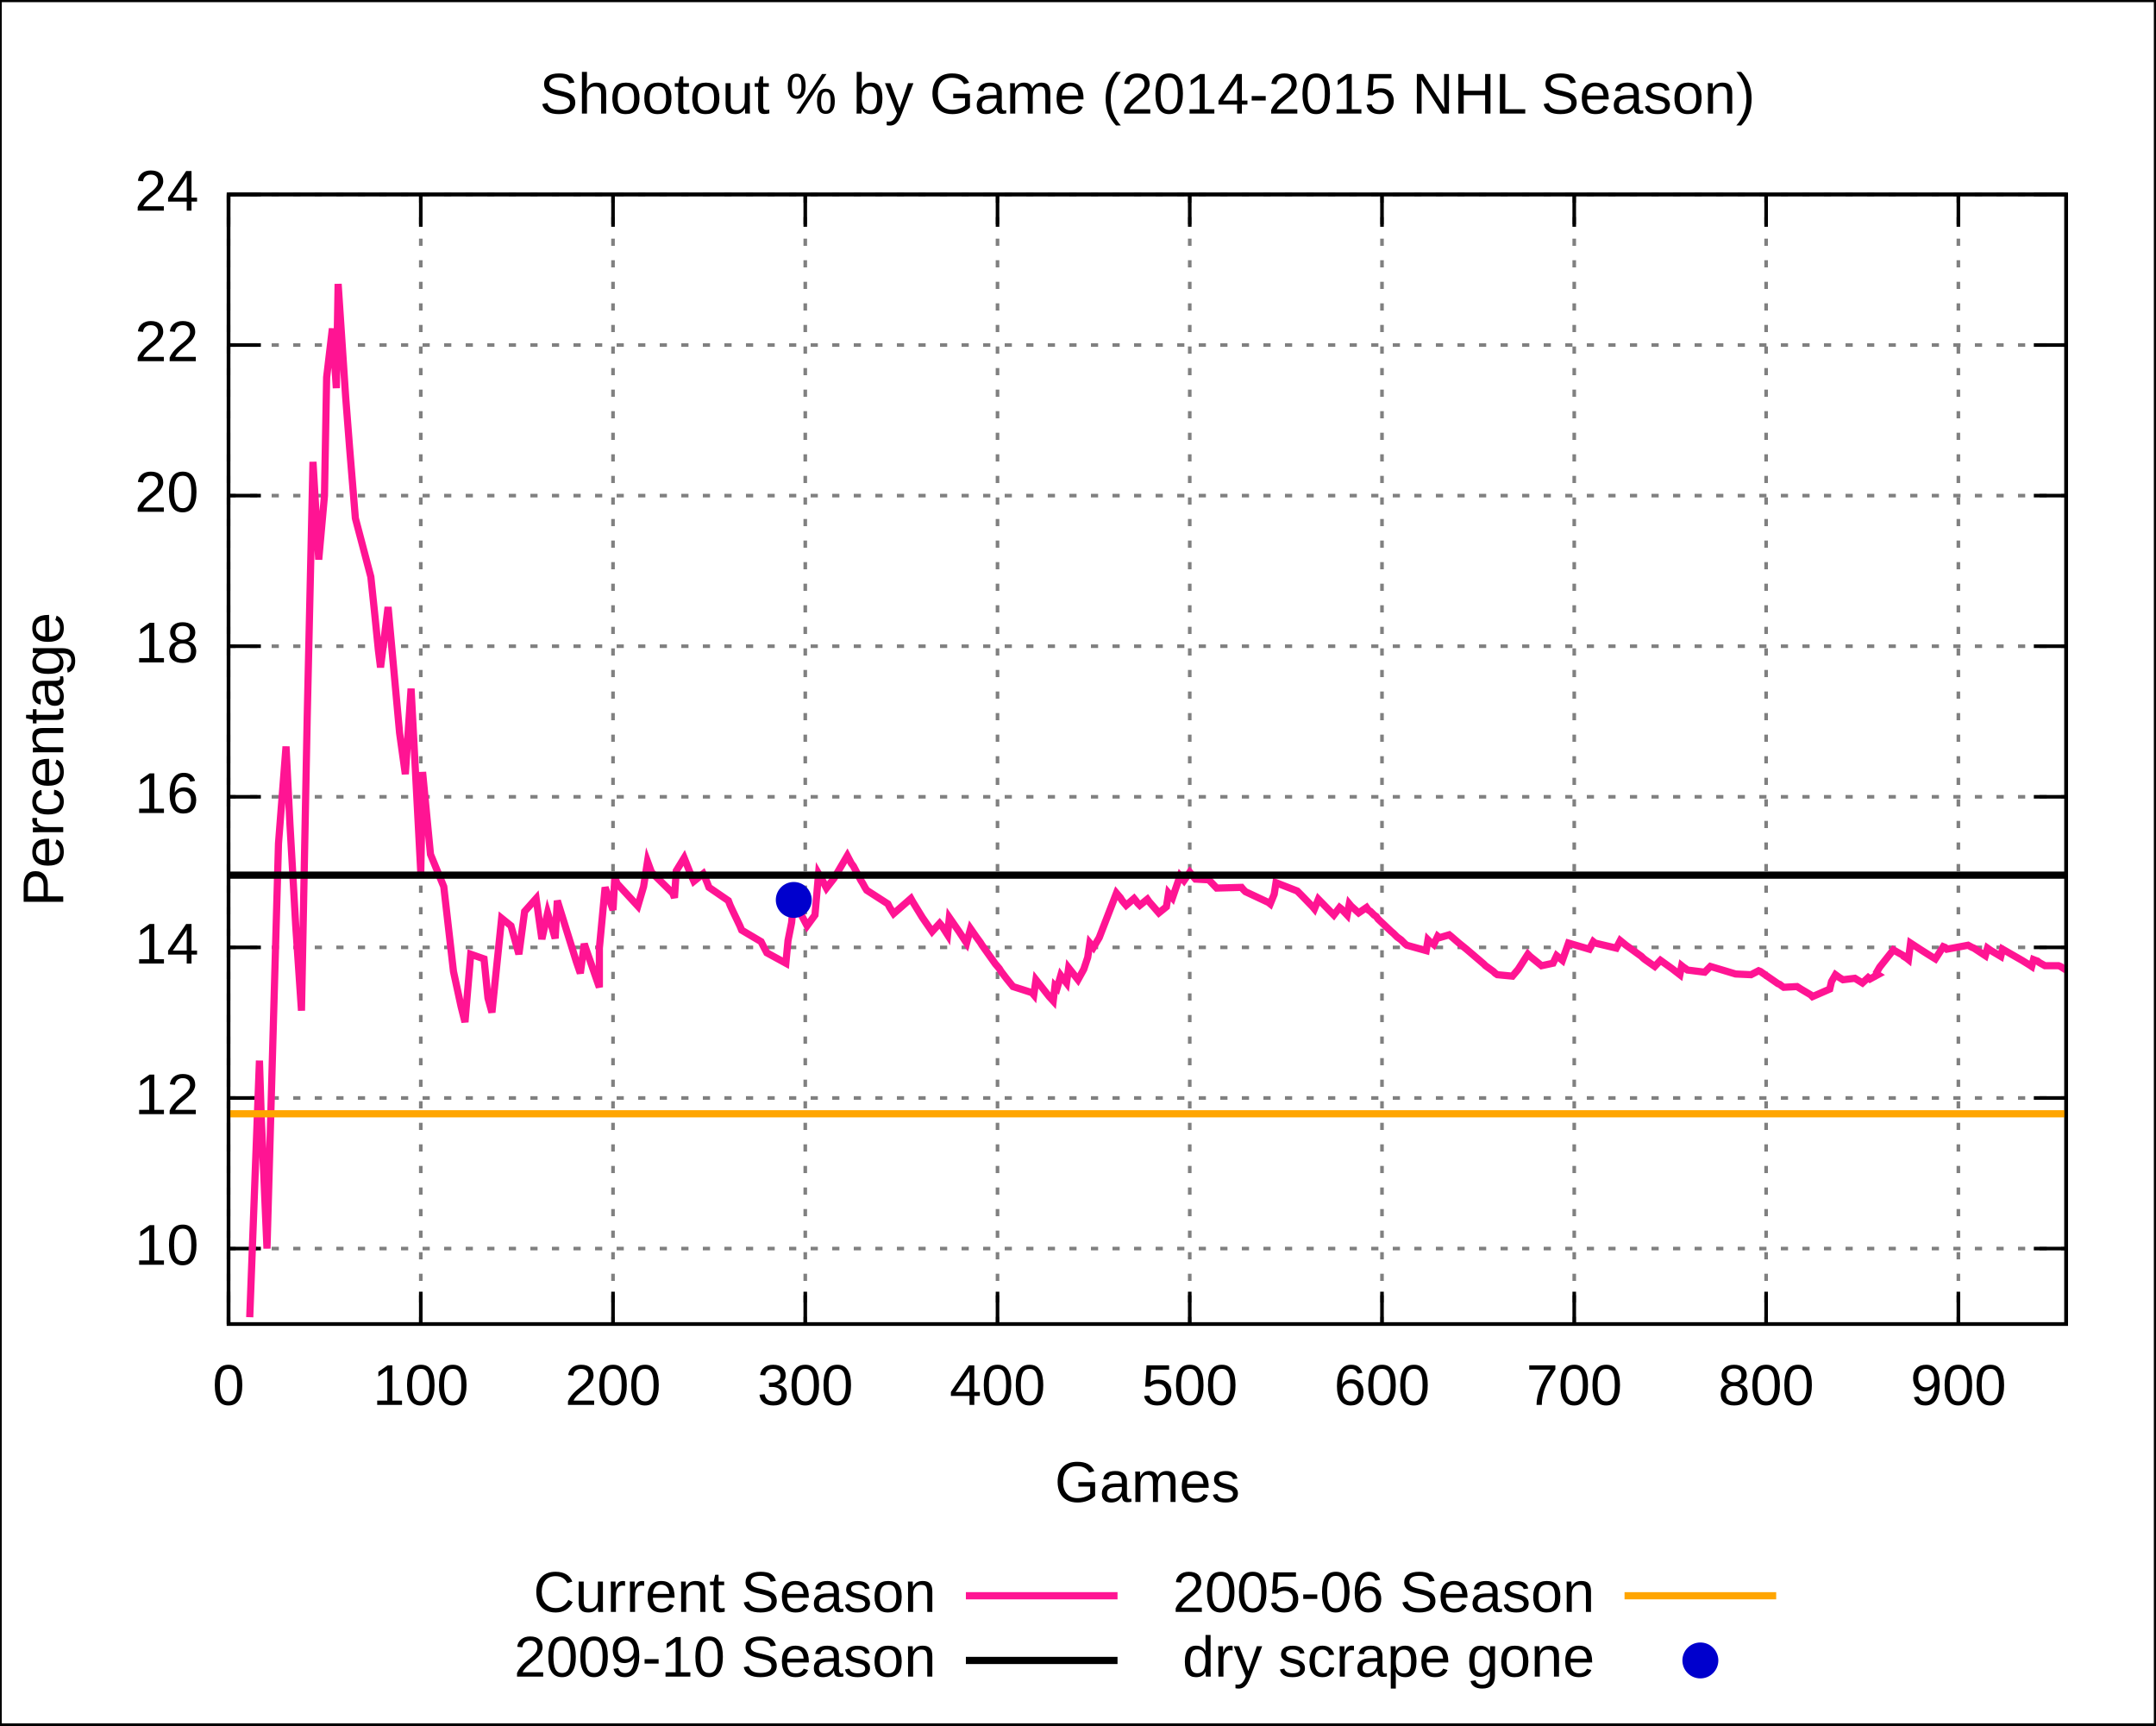
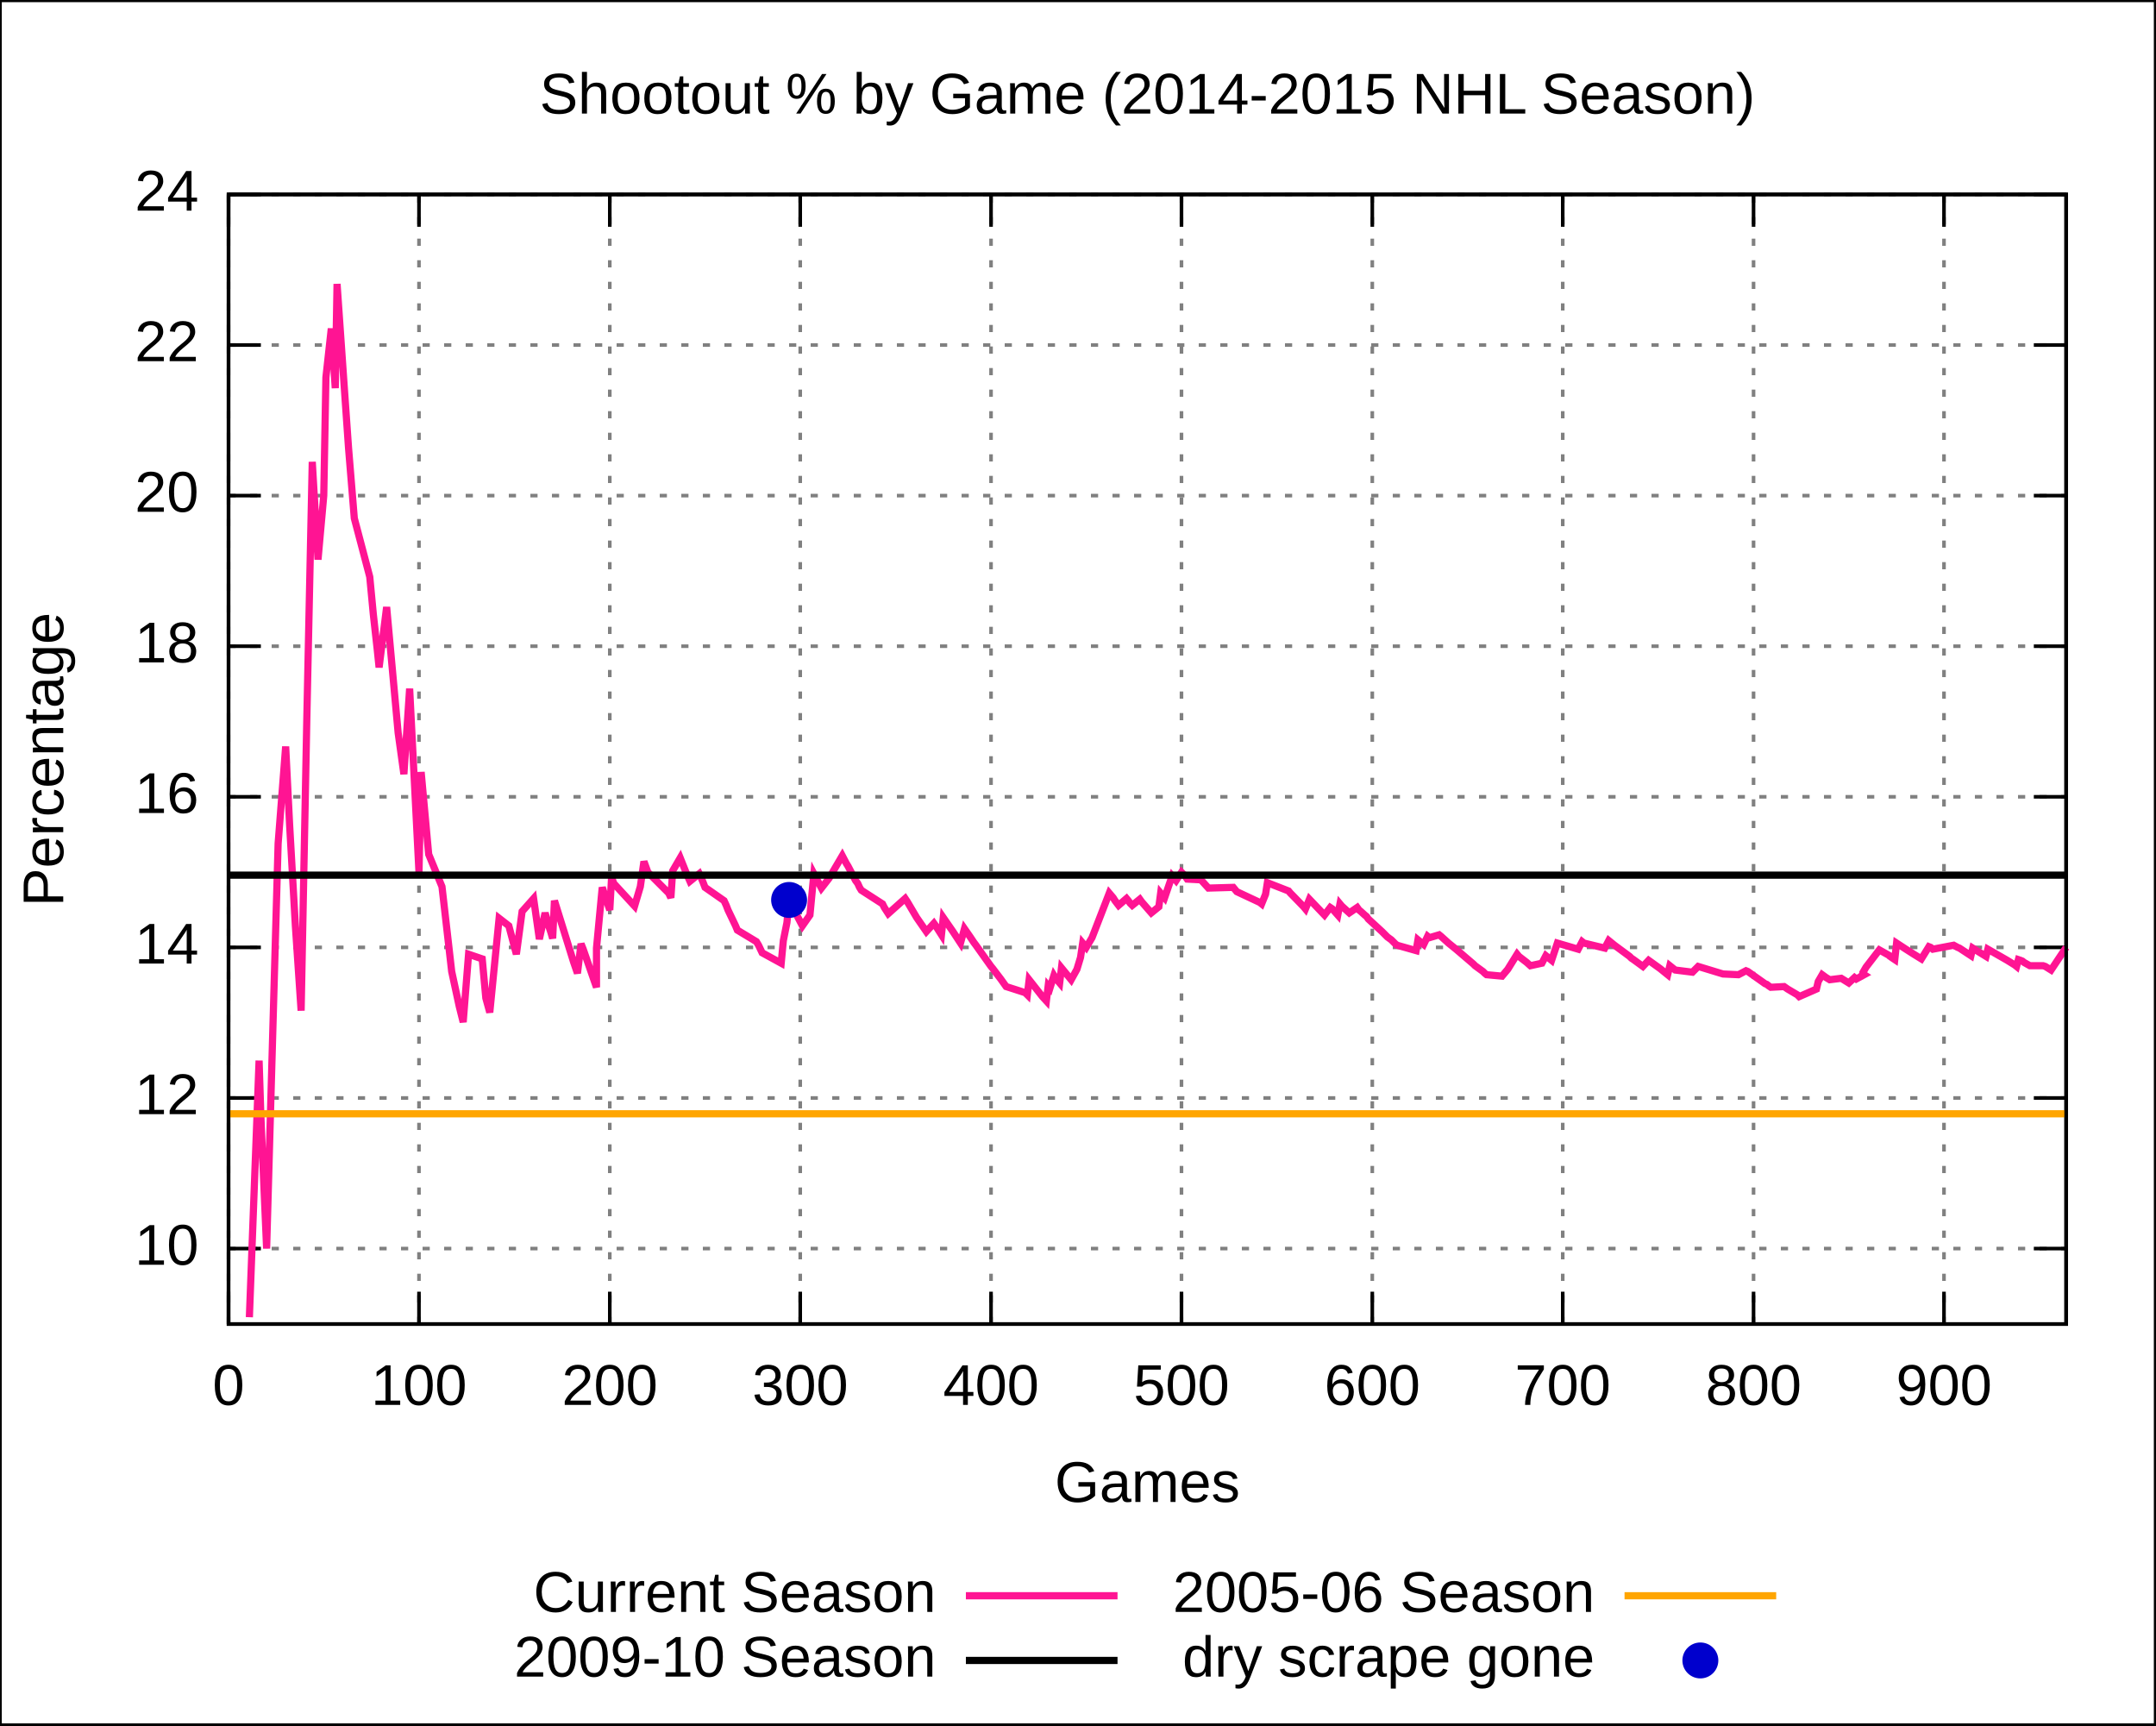
<svg xmlns="http://www.w3.org/2000/svg" xmlns:xlink="http://www.w3.org/1999/xlink" width="600" height="480" viewBox="0 0 600 480">
  <g id="gnuplot_canvas">
    <rect x="0" y="0" width="600" height="480" fill="none" />
    <defs>
      <circle id="gpDot" r="0.5" stroke-width="0.5" />
      <path id="gpPt0" stroke-width="0.222" stroke="currentColor" d="M-1,0 h2 M0,-1 v2" />
      <path id="gpPt1" stroke-width="0.222" stroke="currentColor" d="M-1,-1 L1,1 M1,-1 L-1,1" />
      <path id="gpPt2" stroke-width="0.222" stroke="currentColor" d="M-1,0 L1,0 M0,-1 L0,1 M-1,-1 L1,1 M-1,1 L1,-1" />
      <rect id="gpPt3" stroke-width="0.222" stroke="currentColor" x="-1" y="-1" width="2" height="2" />
      <rect id="gpPt4" stroke-width="0.222" stroke="currentColor" fill="currentColor" x="-1" y="-1" width="2" height="2" />
      <circle id="gpPt5" stroke-width="0.222" stroke="currentColor" cx="0" cy="0" r="1" />
      <use xlink:href="#gpPt5" id="gpPt6" fill="currentColor" stroke="none" />
      <path id="gpPt7" stroke-width="0.222" stroke="currentColor" d="M0,-1.33 L-1.33,0.67 L1.33,0.67 z" />
      <use xlink:href="#gpPt7" id="gpPt8" fill="currentColor" stroke="none" />
      <use xlink:href="#gpPt7" id="gpPt9" stroke="currentColor" transform="rotate(180)" />
      <use xlink:href="#gpPt9" id="gpPt10" fill="currentColor" stroke="none" />
      <use xlink:href="#gpPt3" id="gpPt11" stroke="currentColor" transform="rotate(45)" />
      <use xlink:href="#gpPt11" id="gpPt12" fill="currentColor" stroke="none" />
    </defs>
    <g style="fill:none; color:white; stroke:currentColor; stroke-width:1.00; stroke-linecap:butt; stroke-linejoin:miter">
</g>
    <g style="fill:none; color:black; stroke:currentColor; stroke-width:1.00; stroke-linecap:butt; stroke-linejoin:miter">
      <g style="stroke:none; shape-rendering:crispEdges">
        <polygon fill="rgb(255, 255, 255)" points="0.0,480.0 599.9,480.0 599.9,0.1 0.0,0.1 " />
      </g>
      <path stroke="black" d="M0.0,480.0 L0.0,0.1 L599.9,0.1 L599.9,480.0 L0.0,480.0  " />
    </g>
    <g style="fill:none; color:gray; stroke:currentColor; stroke-width:1.00; stroke-linecap:butt; stroke-linejoin:miter">
      <path stroke="gray" stroke-dasharray=" 2,4" class="gridline" d="M63.6,347.4 L575.0,347.4  " />
    </g>
    <g style="fill:none; color:black; stroke:currentColor; stroke-width:1.00; stroke-linecap:butt; stroke-linejoin:miter">
      <path stroke="black" d="M63.6,347.4 L72.6,347.4 M575.0,347.4 L566.0,347.4  " />
      <g transform="translate(55.3,351.9)" style="stroke:none; fill:black; font-family:Arial; font-size:12.00pt; text-anchor:end">
        <text> 10</text>
      </g>
    </g>
    <g style="fill:none; color:gray; stroke:currentColor; stroke-width:1.00; stroke-linecap:butt; stroke-linejoin:miter">
      <path stroke="gray" stroke-dasharray=" 2,4" class="gridline" d="M63.6,305.5 L575.0,305.5  " />
    </g>
    <g style="fill:none; color:black; stroke:currentColor; stroke-width:1.00; stroke-linecap:butt; stroke-linejoin:miter">
      <path stroke="black" d="M63.6,305.5 L72.6,305.5 M575.0,305.5 L566.0,305.5  " />
      <g transform="translate(55.3,310.0)" style="stroke:none; fill:black; font-family:Arial; font-size:12.00pt; text-anchor:end">
        <text> 12</text>
      </g>
    </g>
    <g style="fill:none; color:gray; stroke:currentColor; stroke-width:1.00; stroke-linecap:butt; stroke-linejoin:miter">
      <path stroke="gray" stroke-dasharray=" 2,4" class="gridline" d="M63.6,263.6 L575.0,263.6  " />
    </g>
    <g style="fill:none; color:black; stroke:currentColor; stroke-width:1.00; stroke-linecap:butt; stroke-linejoin:miter">
      <path stroke="black" d="M63.6,263.6 L72.6,263.6 M575.0,263.6 L566.0,263.6  " />
      <g transform="translate(55.3,268.1)" style="stroke:none; fill:black; font-family:Arial; font-size:12.00pt; text-anchor:end">
        <text> 14</text>
      </g>
    </g>
    <g style="fill:none; color:gray; stroke:currentColor; stroke-width:1.00; stroke-linecap:butt; stroke-linejoin:miter">
      <path stroke="gray" stroke-dasharray=" 2,4" class="gridline" d="M63.6,221.7 L575.0,221.7  " />
    </g>
    <g style="fill:none; color:black; stroke:currentColor; stroke-width:1.00; stroke-linecap:butt; stroke-linejoin:miter">
      <path stroke="black" d="M63.6,221.7 L72.6,221.7 M575.0,221.7 L566.0,221.7  " />
      <g transform="translate(55.3,226.2)" style="stroke:none; fill:black; font-family:Arial; font-size:12.00pt; text-anchor:end">
        <text> 16</text>
      </g>
    </g>
    <g style="fill:none; color:gray; stroke:currentColor; stroke-width:1.00; stroke-linecap:butt; stroke-linejoin:miter">
      <path stroke="gray" stroke-dasharray=" 2,4" class="gridline" d="M63.6,179.8 L575.0,179.8  " />
    </g>
    <g style="fill:none; color:black; stroke:currentColor; stroke-width:1.00; stroke-linecap:butt; stroke-linejoin:miter">
      <path stroke="black" d="M63.6,179.8 L72.6,179.8 M575.0,179.8 L566.0,179.8  " />
      <g transform="translate(55.3,184.3)" style="stroke:none; fill:black; font-family:Arial; font-size:12.00pt; text-anchor:end">
        <text> 18</text>
      </g>
    </g>
    <g style="fill:none; color:gray; stroke:currentColor; stroke-width:1.00; stroke-linecap:butt; stroke-linejoin:miter">
      <path stroke="gray" stroke-dasharray=" 2,4" class="gridline" d="M63.6,137.9 L575.0,137.9  " />
    </g>
    <g style="fill:none; color:black; stroke:currentColor; stroke-width:1.00; stroke-linecap:butt; stroke-linejoin:miter">
      <path stroke="black" d="M63.6,137.9 L72.6,137.9 M575.0,137.9 L566.0,137.9  " />
      <g transform="translate(55.3,142.4)" style="stroke:none; fill:black; font-family:Arial; font-size:12.00pt; text-anchor:end">
        <text> 20</text>
      </g>
    </g>
    <g style="fill:none; color:gray; stroke:currentColor; stroke-width:1.00; stroke-linecap:butt; stroke-linejoin:miter">
      <path stroke="gray" stroke-dasharray=" 2,4" class="gridline" d="M63.6,96.0 L575.0,96.0  " />
    </g>
    <g style="fill:none; color:black; stroke:currentColor; stroke-width:1.00; stroke-linecap:butt; stroke-linejoin:miter">
      <path stroke="black" d="M63.6,96.0 L72.6,96.0 M575.0,96.0 L566.0,96.0  " />
      <g transform="translate(55.3,100.5)" style="stroke:none; fill:black; font-family:Arial; font-size:12.00pt; text-anchor:end">
        <text> 22</text>
      </g>
    </g>
    <g style="fill:none; color:gray; stroke:currentColor; stroke-width:1.00; stroke-linecap:butt; stroke-linejoin:miter">
      <path stroke="gray" stroke-dasharray=" 2,4" class="gridline" d="M63.6,54.1 L575.0,54.1  " />
    </g>
    <g style="fill:none; color:black; stroke:currentColor; stroke-width:1.00; stroke-linecap:butt; stroke-linejoin:miter">
      <path stroke="black" d="M63.6,54.1 L72.6,54.1 M575.0,54.1 L566.0,54.1  " />
      <g transform="translate(55.3,58.6)" style="stroke:none; fill:black; font-family:Arial; font-size:12.00pt; text-anchor:end">
        <text> 24</text>
      </g>
    </g>
    <g style="fill:none; color:gray; stroke:currentColor; stroke-width:1.00; stroke-linecap:butt; stroke-linejoin:miter">
      <path stroke="gray" stroke-dasharray=" 2,4" class="gridline" d="M63.6,368.4 L63.6,54.1  " />
    </g>
    <g style="fill:none; color:black; stroke:currentColor; stroke-width:1.00; stroke-linecap:butt; stroke-linejoin:miter">
      <path stroke="black" d="M63.6,368.4 L63.6,359.4 M63.6,54.1 L63.6,63.1  " />
      <g transform="translate(63.6,390.9)" style="stroke:none; fill:black; font-family:Arial; font-size:12.00pt; text-anchor:middle">
        <text> 0</text>
      </g>
    </g>
    <g style="fill:none; color:gray; stroke:currentColor; stroke-width:1.00; stroke-linecap:butt; stroke-linejoin:miter">
-       <path stroke="gray" stroke-dasharray=" 2,4" class="gridline" d="M117.1,368.4 L117.1,54.1  " />
-     </g>
-     <g style="fill:none; color:black; stroke:currentColor; stroke-width:1.00; stroke-linecap:butt; stroke-linejoin:miter">
-       <path stroke="black" d="M117.1,368.4 L117.1,359.4 M117.1,54.1 L117.1,63.1  " />
-       <g transform="translate(117.1,390.9)" style="stroke:none; fill:black; font-family:Arial; font-size:12.00pt; text-anchor:middle">
+       <path stroke="gray" stroke-dasharray=" 2,4" class="gridline" d="M116.6,368.4 L116.6,54.1  " />
+     </g>
+     <g style="fill:none; color:black; stroke:currentColor; stroke-width:1.00; stroke-linecap:butt; stroke-linejoin:miter">
+       <path stroke="black" d="M116.6,368.4 L116.6,359.4 M116.6,54.1 L116.6,63.1  " />
+       <g transform="translate(116.6,390.9)" style="stroke:none; fill:black; font-family:Arial; font-size:12.00pt; text-anchor:middle">
        <text> 100</text>
      </g>
    </g>
    <g style="fill:none; color:gray; stroke:currentColor; stroke-width:1.00; stroke-linecap:butt; stroke-linejoin:miter">
-       <path stroke="gray" stroke-dasharray=" 2,4" class="gridline" d="M170.6,368.4 L170.6,54.1  " />
-     </g>
-     <g style="fill:none; color:black; stroke:currentColor; stroke-width:1.00; stroke-linecap:butt; stroke-linejoin:miter">
-       <path stroke="black" d="M170.6,368.4 L170.6,359.4 M170.6,54.1 L170.6,63.1  " />
-       <g transform="translate(170.6,390.9)" style="stroke:none; fill:black; font-family:Arial; font-size:12.00pt; text-anchor:middle">
+       <path stroke="gray" stroke-dasharray=" 2,4" class="gridline" d="M169.7,368.4 L169.7,54.1  " />
+     </g>
+     <g style="fill:none; color:black; stroke:currentColor; stroke-width:1.00; stroke-linecap:butt; stroke-linejoin:miter">
+       <path stroke="black" d="M169.7,368.4 L169.7,359.4 M169.7,54.1 L169.7,63.1  " />
+       <g transform="translate(169.7,390.9)" style="stroke:none; fill:black; font-family:Arial; font-size:12.00pt; text-anchor:middle">
        <text> 200</text>
      </g>
    </g>
    <g style="fill:none; color:gray; stroke:currentColor; stroke-width:1.00; stroke-linecap:butt; stroke-linejoin:miter">
-       <path stroke="gray" stroke-dasharray=" 2,4" class="gridline" d="M224.1,368.4 L224.1,54.1  " />
-     </g>
-     <g style="fill:none; color:black; stroke:currentColor; stroke-width:1.00; stroke-linecap:butt; stroke-linejoin:miter">
-       <path stroke="black" d="M224.1,368.4 L224.1,359.4 M224.1,54.1 L224.1,63.1  " />
-       <g transform="translate(224.1,390.9)" style="stroke:none; fill:black; font-family:Arial; font-size:12.00pt; text-anchor:middle">
+       <path stroke="gray" stroke-dasharray=" 2,4" class="gridline" d="M222.7,368.4 L222.7,54.1  " />
+     </g>
+     <g style="fill:none; color:black; stroke:currentColor; stroke-width:1.00; stroke-linecap:butt; stroke-linejoin:miter">
+       <path stroke="black" d="M222.7,368.4 L222.7,359.4 M222.7,54.1 L222.7,63.1  " />
+       <g transform="translate(222.7,390.9)" style="stroke:none; fill:black; font-family:Arial; font-size:12.00pt; text-anchor:middle">
        <text> 300</text>
      </g>
    </g>
    <g style="fill:none; color:gray; stroke:currentColor; stroke-width:1.00; stroke-linecap:butt; stroke-linejoin:miter">
-       <path stroke="gray" stroke-dasharray=" 2,4" class="gridline" d="M277.6,368.4 L277.6,54.1  " />
-     </g>
-     <g style="fill:none; color:black; stroke:currentColor; stroke-width:1.00; stroke-linecap:butt; stroke-linejoin:miter">
-       <path stroke="black" d="M277.6,368.4 L277.6,359.4 M277.6,54.1 L277.6,63.1  " />
-       <g transform="translate(277.6,390.9)" style="stroke:none; fill:black; font-family:Arial; font-size:12.00pt; text-anchor:middle">
+       <path stroke="gray" stroke-dasharray=" 2,4" class="gridline" d="M275.8,368.4 L275.8,54.1  " />
+     </g>
+     <g style="fill:none; color:black; stroke:currentColor; stroke-width:1.00; stroke-linecap:butt; stroke-linejoin:miter">
+       <path stroke="black" d="M275.8,368.4 L275.8,359.4 M275.8,54.1 L275.8,63.1  " />
+       <g transform="translate(275.8,390.9)" style="stroke:none; fill:black; font-family:Arial; font-size:12.00pt; text-anchor:middle">
        <text> 400</text>
      </g>
    </g>
    <g style="fill:none; color:gray; stroke:currentColor; stroke-width:1.00; stroke-linecap:butt; stroke-linejoin:miter">
-       <path stroke="gray" stroke-dasharray=" 2,4" class="gridline" d="M331.1,368.4 L331.1,54.1  " />
-     </g>
-     <g style="fill:none; color:black; stroke:currentColor; stroke-width:1.00; stroke-linecap:butt; stroke-linejoin:miter">
-       <path stroke="black" d="M331.1,368.4 L331.1,359.4 M331.1,54.1 L331.1,63.1  " />
-       <g transform="translate(331.1,390.9)" style="stroke:none; fill:black; font-family:Arial; font-size:12.00pt; text-anchor:middle">
+       <path stroke="gray" stroke-dasharray=" 2,4" class="gridline" d="M328.8,368.4 L328.8,54.1  " />
+     </g>
+     <g style="fill:none; color:black; stroke:currentColor; stroke-width:1.00; stroke-linecap:butt; stroke-linejoin:miter">
+       <path stroke="black" d="M328.8,368.4 L328.8,359.4 M328.8,54.1 L328.8,63.1  " />
+       <g transform="translate(328.8,390.9)" style="stroke:none; fill:black; font-family:Arial; font-size:12.00pt; text-anchor:middle">
        <text> 500</text>
      </g>
    </g>
    <g style="fill:none; color:gray; stroke:currentColor; stroke-width:1.00; stroke-linecap:butt; stroke-linejoin:miter">
-       <path stroke="gray" stroke-dasharray=" 2,4" class="gridline" d="M384.6,368.4 L384.6,54.1  " />
-     </g>
-     <g style="fill:none; color:black; stroke:currentColor; stroke-width:1.00; stroke-linecap:butt; stroke-linejoin:miter">
-       <path stroke="black" d="M384.6,368.4 L384.6,359.4 M384.6,54.1 L384.6,63.1  " />
-       <g transform="translate(384.6,390.9)" style="stroke:none; fill:black; font-family:Arial; font-size:12.00pt; text-anchor:middle">
+       <path stroke="gray" stroke-dasharray=" 2,4" class="gridline" d="M381.9,368.4 L381.9,54.1  " />
+     </g>
+     <g style="fill:none; color:black; stroke:currentColor; stroke-width:1.00; stroke-linecap:butt; stroke-linejoin:miter">
+       <path stroke="black" d="M381.9,368.4 L381.9,359.4 M381.9,54.1 L381.9,63.1  " />
+       <g transform="translate(381.9,390.9)" style="stroke:none; fill:black; font-family:Arial; font-size:12.00pt; text-anchor:middle">
        <text> 600</text>
      </g>
    </g>
    <g style="fill:none; color:gray; stroke:currentColor; stroke-width:1.00; stroke-linecap:butt; stroke-linejoin:miter">
-       <path stroke="gray" stroke-dasharray=" 2,4" class="gridline" d="M438.1,368.4 L438.1,54.1  " />
-     </g>
-     <g style="fill:none; color:black; stroke:currentColor; stroke-width:1.00; stroke-linecap:butt; stroke-linejoin:miter">
-       <path stroke="black" d="M438.1,368.4 L438.1,359.4 M438.1,54.1 L438.1,63.1  " />
-       <g transform="translate(438.1,390.9)" style="stroke:none; fill:black; font-family:Arial; font-size:12.00pt; text-anchor:middle">
+       <path stroke="gray" stroke-dasharray=" 2,4" class="gridline" d="M434.9,368.4 L434.9,54.1  " />
+     </g>
+     <g style="fill:none; color:black; stroke:currentColor; stroke-width:1.00; stroke-linecap:butt; stroke-linejoin:miter">
+       <path stroke="black" d="M434.9,368.4 L434.9,359.4 M434.9,54.1 L434.9,63.1  " />
+       <g transform="translate(434.9,390.9)" style="stroke:none; fill:black; font-family:Arial; font-size:12.00pt; text-anchor:middle">
        <text> 700</text>
      </g>
    </g>
    <g style="fill:none; color:gray; stroke:currentColor; stroke-width:1.00; stroke-linecap:butt; stroke-linejoin:miter">
-       <path stroke="gray" stroke-dasharray=" 2,4" class="gridline" d="M491.5,368.4 L491.5,54.1  " />
-     </g>
-     <g style="fill:none; color:black; stroke:currentColor; stroke-width:1.00; stroke-linecap:butt; stroke-linejoin:miter">
-       <path stroke="black" d="M491.5,368.4 L491.5,359.4 M491.5,54.1 L491.5,63.1  " />
-       <g transform="translate(491.5,390.9)" style="stroke:none; fill:black; font-family:Arial; font-size:12.00pt; text-anchor:middle">
+       <path stroke="gray" stroke-dasharray=" 2,4" class="gridline" d="M488.0,368.4 L488.0,54.1  " />
+     </g>
+     <g style="fill:none; color:black; stroke:currentColor; stroke-width:1.00; stroke-linecap:butt; stroke-linejoin:miter">
+       <path stroke="black" d="M488.0,368.4 L488.0,359.4 M488.0,54.1 L488.0,63.1  " />
+       <g transform="translate(488.0,390.9)" style="stroke:none; fill:black; font-family:Arial; font-size:12.00pt; text-anchor:middle">
        <text> 800</text>
      </g>
    </g>
    <g style="fill:none; color:gray; stroke:currentColor; stroke-width:1.00; stroke-linecap:butt; stroke-linejoin:miter">
-       <path stroke="gray" stroke-dasharray=" 2,4" class="gridline" d="M545.0,368.4 L545.0,54.1  " />
-     </g>
-     <g style="fill:none; color:black; stroke:currentColor; stroke-width:1.00; stroke-linecap:butt; stroke-linejoin:miter">
-       <path stroke="black" d="M545.0,368.4 L545.0,359.4 M545.0,54.1 L545.0,63.1  " />
-       <g transform="translate(545.0,390.9)" style="stroke:none; fill:black; font-family:Arial; font-size:12.00pt; text-anchor:middle">
+       <path stroke="gray" stroke-dasharray=" 2,4" class="gridline" d="M541.0,368.4 L541.0,54.1  " />
+     </g>
+     <g style="fill:none; color:black; stroke:currentColor; stroke-width:1.00; stroke-linecap:butt; stroke-linejoin:miter">
+       <path stroke="black" d="M541.0,368.4 L541.0,359.4 M541.0,54.1 L541.0,63.1  " />
+       <g transform="translate(541.0,390.9)" style="stroke:none; fill:black; font-family:Arial; font-size:12.00pt; text-anchor:middle">
        <text> 900</text>
      </g>
      <path stroke="black" d="M63.6,54.1 L63.6,368.4 L575.0,368.4 L575.0,54.1 L63.6,54.1 Z  " />
      <g transform="translate(17.6,211.3) rotate(270)" style="stroke:none; fill:black; font-family:Arial; font-size:12.00pt; text-anchor:middle">
        <text>Percentage</text>
      </g>
      <g transform="translate(319.3,417.9)" style="stroke:none; fill:black; font-family:Arial; font-size:12.00pt; text-anchor:middle">
        <text>Games</text>
      </g>
      <g transform="translate(319.3,31.6)" style="stroke:none; fill:black; font-family:Arial; font-size:12.00pt; text-anchor:middle">
        <text>Shootout % by Game (2014-2015 NHL Season)</text>
      </g>
    </g>
    <g id="gnuplot_plot_1">
      <g style="fill:none; color:white; stroke:black; stroke-width:2.00; stroke-linecap:butt; stroke-linejoin:miter">
</g>
      <g style="fill:none; color:red; stroke:currentColor; stroke-width:2.00; stroke-linecap:butt; stroke-linejoin:miter">
        <g transform="translate(260.5,448.5)" style="stroke:none; fill:black; font-family:Arial; font-size:12.00pt; text-anchor:end">
          <text>Current Season</text>
        </g>
-         <path stroke="rgb(255,  20, 147)" d="M268.8,444.0 L311.0,444.0 M69.5,366.5 L72.2,295.1 L72.7,310.6 L74.3,347.4 L77.5,234.7 L79.6,207.7    L80.7,229.5 L82.3,257.6 L83.9,281.2 L85.5,199.3 L87.1,128.5 L88.7,155.7 L90.3,137.9 L90.9,105.0    L92.5,91.4 L93.6,108.0 L94.1,79.0 L96.2,110.5 L97.3,124.7 L98.9,144.2 L103.2,160.5 L104.3,171.0    L105.3,180.9 L105.9,185.7 L108.0,168.9 L111.2,203.9 L112.8,215.4 L114.4,191.6 L117.1,242.7 L117.6,214.8    L119.8,237.7 L123.5,246.7 L126.2,270.3 L128.3,280.0 L129.4,284.4 L131.0,265.5 L134.7,266.8 L135.8,277.7    L136.9,281.7 L139.6,255.5 L142.2,257.6 L144.4,265.5 L146.0,253.6 L149.2,250.0 L150.8,261.3 L152.4,254.0    L153.5,257.6 L154.0,259.4 L154.5,261.1 L155.1,250.6 L160.4,267.6 L161.5,270.8 L162.6,262.6 L163.1,264.1    L166.3,273.3 L166.8,274.7 L166.8,263.8 L168.4,246.9 L169.5,250.0 L170.6,253.2 L171.1,244.1 L171.7,245.8    L177.5,252.1 L179.1,246.7 L180.2,239.7 L181.3,242.7 L187.2,248.5 L187.7,249.8 L188.2,242.3 L190.4,238.7    L192.0,242.7 L193.1,245.2 L195.7,243.1 L196.3,244.4 L196.8,245.6 L197.3,246.9 L202.7,250.6 L203.2,251.9    L203.8,253.2 L205.9,257.6 L206.4,258.8 L211.8,262.0 L212.3,263.0 L213.4,265.1 L218.7,268.0 L219.3,261.7    L220.3,256.7 L220.9,250.4 L221.4,251.5 L224.6,257.6 L226.8,254.6 L227.8,243.1 L228.9,245.0 L230.0,247.1    L232.1,244.4 L235.8,238.1 L236.9,240.2 L237.5,241.0 L239.6,245.0 L240.1,245.8 L240.7,246.9 L241.2,247.7    L247.1,251.5 L247.6,252.5 L248.7,254.2 L253.5,250.0 L254.0,250.9 L256.7,255.3 L259.4,259.2 L261.5,256.9    L262.1,257.6 L263.7,260.1 L264.2,255.3 L266.9,259.2 L269.0,262.4 L270.1,258.4 L271.7,260.7 L272.8,262.2    L273.3,263.0 L277.0,268.2 L277.6,268.9 L278.1,269.5 L278.6,270.3 L280.2,272.4 L281.9,274.5 L287.2,276.2    L287.7,276.8 L288.3,272.6 L292.0,277.3 L293.1,278.5 L293.6,274.3 L294.2,274.9 L295.2,271.4 L295.8,272.2    L296.8,273.5 L297.4,269.3 L300.0,272.6 L301.6,269.7 L302.7,266.4 L303.3,262.4 L303.8,263.0 L304.3,263.6    L305.9,260.9 L310.7,248.5 L311.8,249.8 L312.3,250.6 L313.4,251.9 L315.6,250.0 L316.1,250.6 L316.6,251.3    L317.2,251.9 L319.3,250.2 L319.8,250.9 L322.5,254.0 L324.6,252.3 L325.2,248.5 L326.3,249.8 L328.4,243.7    L329.5,245.0 L331.1,242.7 L331.6,243.3 L332.1,243.9 L332.7,244.6 L336.4,244.8 L338.6,247.1 L345.5,246.9    L346.0,247.5 L346.6,248.1 L353.0,251.1 L353.5,251.5 L354.6,248.8 L355.1,245.6 L361.0,247.9 L361.6,248.5    L362.1,249.0 L365.3,252.3 L365.8,252.9 L366.9,250.2 L371.2,254.6 L372.8,252.5 L373.3,252.9 L374.9,254.6    L375.5,251.5 L376.0,252.1 L378.1,254.0 L380.3,252.5 L380.8,253.2 L381.4,253.6 L382.4,254.6 L383.0,255.0    L383.5,255.7 L387.2,259.2 L387.8,259.7 L388.8,260.7 L389.9,261.5 L391.0,262.6 L391.5,263.0 L396.9,264.5    L397.4,261.5 L397.9,262.0 L398.5,262.4 L399.0,262.8 L400.1,260.5 L400.6,260.9 L403.3,260.1 L403.8,260.5    L406.0,262.4 L408.1,264.1 L412.9,268.2 L413.4,268.7 L415.6,270.3 L416.1,270.8 L416.7,271.2 L420.9,271.6    L422.5,269.7 L425.2,265.5 L425.8,266.1 L427.9,267.8 L429.0,268.7 L432.2,268.0 L433.2,265.9 L434.8,267.2    L436.5,262.4 L442.3,264.1 L443.4,262.0 L443.9,262.4 L449.8,263.8 L450.9,261.7 L452.5,263.0 L456.8,266.1    L457.3,266.6 L457.8,267.0 L460.5,268.9 L462.1,267.2 L465.3,269.5 L467.5,271.2 L468.0,268.7 L468.5,269.1    L469.1,269.5 L469.6,269.9 L474.4,270.5 L476.0,268.9 L483.0,271.0 L487.3,271.2 L489.4,270.1 L489.9,270.3    L494.8,273.7 L495.3,273.9 L495.8,274.3 L496.4,274.7 L500.1,274.5 L501.2,275.2 L503.9,276.8 L504.4,277.3    L509.2,275.2 L509.7,273.1 L510.8,271.2 L511.9,272.0 L512.9,272.6 L516.2,272.2 L518.3,273.5 L519.9,272.0    L520.4,272.4 L522.6,271.2 L521.5,270.5 L522.0,271.0 L523.1,269.1 L526.9,264.3 L530.1,266.1 L529.5,265.9    L530.6,266.6 L531.1,267.0 L531.7,262.4 L534.3,264.1 L536.5,265.5 L538.6,266.8 L540.8,263.4 L541.3,263.6    L541.8,264.1 L547.7,263.0 L548.8,263.6 L549.3,263.8 L552.5,265.9 L553.1,263.8 L554.1,264.5 L556.8,266.1    L557.3,264.1 L562.7,267.2 L564.8,268.5 L565.4,268.9 L565.9,267.0 L566.4,267.2 L567.0,267.4 L567.5,267.8    L569.1,268.7 L572.9,268.7 L573.4,268.9 L575.0,269.9  " />
+         <path stroke="rgb(255,  20, 147)" d="M268.8,444.0 L311.0,444.0 M69.4,366.5 L72.1,295.1 L72.6,310.6 L74.2,347.4 L77.4,234.7 L79.5,207.7    L80.6,229.5 L82.2,257.6 L83.8,281.2 L85.4,199.3 L86.9,128.5 L88.5,155.7 L90.1,137.9 L90.7,105.0    L92.2,91.4 L93.3,108.0 L93.8,79.0 L96.0,110.5 L97.0,124.7 L98.6,144.2 L102.9,160.5 L103.9,171.0    L105.0,180.9 L105.5,185.7 L107.6,168.9 L110.8,203.9 L112.4,215.4 L114.0,191.6 L116.6,242.7 L117.2,214.8    L119.3,237.7 L123.0,246.7 L125.7,270.3 L127.8,280.0 L128.9,284.4 L130.4,265.5 L134.2,266.8 L135.2,277.7    L136.3,281.7 L138.9,255.5 L141.6,257.6 L143.7,265.5 L145.3,253.6 L148.5,250.0 L150.1,261.3 L151.7,254.0    L152.7,257.6 L153.3,259.4 L153.8,261.1 L154.3,250.6 L159.6,267.6 L160.7,270.8 L161.7,262.6 L162.3,264.1    L165.5,273.3 L166.0,274.7 L166.0,263.8 L167.6,246.9 L168.6,250.0 L169.7,253.2 L170.2,244.1 L170.8,245.8    L176.6,252.1 L178.2,246.7 L179.2,239.7 L180.3,242.7 L186.1,248.5 L186.7,249.8 L187.2,242.3 L189.3,238.7    L190.9,242.7 L192.0,245.2 L194.6,243.1 L195.2,244.4 L195.7,245.6 L196.2,246.9 L201.5,250.6 L202.1,251.9    L202.6,253.2 L204.7,257.6 L205.2,258.8 L210.5,262.0 L211.1,263.0 L212.1,265.1 L217.4,268.0 L218.0,261.7    L219.0,256.7 L219.6,250.4 L220.1,251.5 L223.3,257.6 L225.4,254.6 L226.5,243.1 L227.5,245.0 L228.6,247.1    L230.7,244.4 L234.4,238.1 L235.5,240.2 L236.0,241.0 L238.1,245.0 L238.7,245.8 L239.2,246.9 L239.7,247.7    L245.6,251.5 L246.1,252.5 L247.2,254.2 L251.9,250.0 L252.5,250.9 L255.1,255.3 L257.8,259.2 L259.9,256.9    L260.4,257.6 L262.0,260.1 L262.5,255.3 L265.2,259.2 L267.3,262.4 L268.4,258.4 L270.0,260.7 L271.0,262.2    L271.6,263.0 L275.3,268.2 L275.8,268.9 L276.3,269.5 L276.9,270.3 L278.5,272.4 L280.0,274.5 L285.3,276.2    L285.9,276.8 L286.4,272.6 L290.1,277.3 L291.2,278.5 L291.7,274.3 L292.2,274.9 L293.3,271.4 L293.8,272.2    L294.9,273.5 L295.4,269.3 L298.1,272.6 L299.7,269.7 L300.7,266.4 L301.3,262.4 L301.8,263.0 L302.3,263.6    L303.9,260.9 L308.7,248.5 L309.8,249.8 L310.3,250.6 L311.3,251.9 L313.5,250.0 L314.0,250.6 L314.5,251.3    L315.1,251.9 L317.2,250.2 L317.7,250.9 L320.4,254.0 L322.5,252.3 L323.0,248.5 L324.1,249.8 L326.2,243.7    L327.3,245.0 L328.8,242.7 L329.4,243.3 L329.9,243.9 L330.4,244.6 L334.2,244.8 L336.3,247.1 L343.2,246.9    L343.7,247.5 L344.2,248.1 L350.6,251.1 L351.1,251.5 L352.2,248.8 L352.7,245.6 L358.6,247.9 L359.1,248.5    L359.6,249.0 L362.8,252.3 L363.3,252.9 L364.4,250.2 L368.6,254.6 L370.2,252.5 L370.8,252.9 L372.3,254.6    L372.9,251.5 L373.4,252.1 L375.5,254.0 L377.7,252.5 L378.2,253.2 L378.7,253.6 L379.8,254.6 L380.3,255.0    L380.8,255.7 L384.6,259.2 L385.1,259.7 L386.1,260.7 L387.2,261.5 L388.3,262.6 L388.8,263.0 L394.1,264.5    L394.6,261.5 L395.2,262.0 L395.7,262.4 L396.2,262.8 L397.3,260.5 L397.8,260.9 L400.5,260.1 L401.0,260.5    L403.1,262.4 L405.2,264.1 L410.0,268.2 L410.5,268.7 L412.7,270.3 L413.2,270.8 L413.7,271.2 L418.0,271.6    L419.6,269.7 L422.2,265.5 L422.7,266.1 L424.9,267.8 L425.9,268.7 L429.1,268.0 L430.2,265.9 L431.8,267.2    L433.4,262.4 L439.2,264.1 L440.3,262.0 L440.8,262.4 L446.6,263.8 L447.7,261.7 L449.3,263.0 L453.5,266.1    L454.0,266.6 L454.6,267.0 L457.2,268.9 L458.8,267.2 L462.0,269.5 L464.1,271.2 L464.7,268.7 L465.2,269.1    L465.7,269.5 L466.2,269.9 L471.0,270.5 L472.6,268.9 L479.5,271.0 L483.8,271.2 L485.9,270.1 L486.4,270.3    L491.2,273.7 L491.7,273.9 L492.2,274.3 L492.8,274.7 L496.5,274.5 L497.5,275.2 L500.2,276.8 L500.7,277.3    L505.5,275.2 L506.0,273.1 L507.1,271.2 L508.2,272.0 L509.2,272.6 L512.4,272.2 L514.5,273.5 L516.1,272.0    L516.6,272.4 L518.8,271.2 L517.7,270.5 L518.2,271.0 L519.3,269.1 L523.0,264.3 L526.2,266.1 L525.7,265.9    L526.7,266.6 L527.3,267.0 L527.8,262.4 L530.4,264.1 L532.6,265.5 L534.7,266.8 L536.8,263.4 L537.3,263.6    L537.9,264.1 L543.7,263.0 L544.8,263.6 L545.3,263.8 L548.5,265.9 L549.0,263.8 L550.1,264.5 L552.7,266.1    L553.2,264.1 L558.6,267.2 L560.7,268.5 L561.2,268.9 L561.7,267.0 L562.3,267.2 L562.8,267.4 L563.3,267.8    L564.9,268.7 L568.6,268.7 L569.2,268.9 L570.8,269.9 L575.0,263.6  " />
      </g>
    </g>
    <g id="gnuplot_plot_2">
      <g style="fill:none; color:green; stroke:currentColor; stroke-width:2.00; stroke-linecap:butt; stroke-linejoin:miter">
        <g transform="translate(260.5,466.5)" style="stroke:none; fill:black; font-family:Arial; font-size:12.00pt; text-anchor:end">
          <text>2009-10 Season</text>
        </g>
        <path stroke="rgb(  0,   0,   0)" d="M268.8,462.0 L311.0,462.0 M63.6,243.5 L68.8,243.5 L73.9,243.5 L79.1,243.5 L84.3,243.5 L89.4,243.5    L94.6,243.5 L99.8,243.5 L104.9,243.5 L110.1,243.5 L115.3,243.5 L120.4,243.5 L125.6,243.5 L130.8,243.5    L135.9,243.5 L141.1,243.5 L146.3,243.5 L151.4,243.5 L156.6,243.5 L161.7,243.5 L166.9,243.5 L172.1,243.5    L177.2,243.5 L182.4,243.5 L187.6,243.5 L192.7,243.5 L197.9,243.5 L203.1,243.5 L208.2,243.5 L213.4,243.5    L218.6,243.5 L223.7,243.5 L228.9,243.5 L234.1,243.5 L239.2,243.5 L244.4,243.5 L249.6,243.5 L254.7,243.5    L259.9,243.5 L265.1,243.5 L270.2,243.5 L275.4,243.5 L280.6,243.5 L285.7,243.5 L290.9,243.5 L296.1,243.5    L301.2,243.5 L306.4,243.5 L311.6,243.5 L316.7,243.5 L321.9,243.5 L327.0,243.5 L332.2,243.5 L337.4,243.5    L342.5,243.5 L347.7,243.5 L352.9,243.5 L358.0,243.5 L363.2,243.5 L368.4,243.5 L373.5,243.5 L378.7,243.5    L383.9,243.5 L389.0,243.5 L394.2,243.5 L399.4,243.5 L404.5,243.5 L409.7,243.5 L414.9,243.5 L420.0,243.5    L425.2,243.5 L430.4,243.5 L435.5,243.5 L440.7,243.5 L445.9,243.5 L451.0,243.5 L456.2,243.5 L461.4,243.5    L466.5,243.5 L471.7,243.5 L476.9,243.5 L482.0,243.5 L487.2,243.5 L492.3,243.5 L497.5,243.5 L502.7,243.5    L507.8,243.5 L513.0,243.5 L518.2,243.5 L523.3,243.5 L528.5,243.5 L533.7,243.5 L538.8,243.5 L544.0,243.5    L549.2,243.5 L554.3,243.5 L559.5,243.5 L564.7,243.5 L569.8,243.5 L575.0,243.5  " />
      </g>
    </g>
    <g id="gnuplot_plot_3">
      <g style="fill:none; color:blue; stroke:currentColor; stroke-width:2.00; stroke-linecap:butt; stroke-linejoin:miter">
        <g transform="translate(443.8,448.5)" style="stroke:none; fill:black; font-family:Arial; font-size:12.00pt; text-anchor:end">
          <text>2005-06 Season</text>
        </g>
        <path stroke="rgb(255, 165,   0)" d="M452.1,444.0 L494.3,444.0 M63.6,309.9 L68.8,309.9 L73.9,309.9 L79.1,309.9 L84.3,309.9 L89.4,309.9    L94.6,309.9 L99.8,309.9 L104.9,309.9 L110.1,309.9 L115.3,309.9 L120.4,309.9 L125.6,309.9 L130.8,309.9    L135.9,309.9 L141.1,309.9 L146.3,309.9 L151.4,309.9 L156.6,309.9 L161.7,309.9 L166.9,309.9 L172.1,309.9    L177.2,309.9 L182.4,309.9 L187.6,309.9 L192.7,309.9 L197.9,309.9 L203.1,309.9 L208.2,309.9 L213.4,309.9    L218.6,309.9 L223.7,309.9 L228.9,309.9 L234.1,309.9 L239.2,309.9 L244.4,309.9 L249.6,309.9 L254.7,309.9    L259.9,309.9 L265.1,309.9 L270.2,309.9 L275.4,309.9 L280.6,309.9 L285.7,309.9 L290.9,309.9 L296.1,309.9    L301.2,309.9 L306.4,309.9 L311.6,309.9 L316.7,309.9 L321.9,309.9 L327.0,309.9 L332.2,309.9 L337.4,309.9    L342.5,309.9 L347.7,309.9 L352.9,309.9 L358.0,309.9 L363.2,309.9 L368.4,309.9 L373.5,309.9 L378.7,309.9    L383.9,309.9 L389.0,309.9 L394.2,309.9 L399.4,309.9 L404.5,309.9 L409.7,309.9 L414.9,309.9 L420.0,309.9    L425.2,309.9 L430.4,309.9 L435.5,309.9 L440.7,309.9 L445.9,309.9 L451.0,309.9 L456.2,309.9 L461.4,309.9    L466.5,309.9 L471.7,309.9 L476.9,309.9 L482.0,309.9 L487.2,309.9 L492.3,309.9 L497.5,309.9 L502.7,309.9    L507.8,309.9 L513.0,309.9 L518.2,309.9 L523.3,309.9 L528.5,309.9 L533.7,309.9 L538.8,309.9 L544.0,309.9    L549.2,309.9 L554.3,309.9 L559.5,309.9 L564.7,309.9 L569.8,309.9 L575.0,309.9  " />
      </g>
    </g>
    <g id="gnuplot_plot_4">
      <g style="fill:none; color:cyan; stroke:currentColor; stroke-width:2.00; stroke-linecap:butt; stroke-linejoin:miter">
        <g transform="translate(443.8,466.5)" style="stroke:none; fill:black; font-family:Arial; font-size:12.00pt; text-anchor:end">
          <text>dry scrape gone</text>
        </g>
-         <use xlink:href="#gpPt6" transform="translate(220.9,250.4) scale(4.50)" color="rgb(  0,   0, 205)" />
+         <use xlink:href="#gpPt6" transform="translate(219.6,250.4) scale(4.50)" color="rgb(  0,   0, 205)" />
        <use xlink:href="#gpPt6" transform="translate(473.2,462.0) scale(4.50)" color="rgb(  0,   0, 205)" />
      </g>
    </g>
    <g style="fill:none; color:white; stroke:rgb(  0,   0, 205); stroke-width:1.00; stroke-linecap:butt; stroke-linejoin:miter">
</g>
    <g style="fill:none; color:black; stroke:currentColor; stroke-width:1.00; stroke-linecap:butt; stroke-linejoin:miter">
      <path stroke="black" d="M63.6,54.1 L63.6,368.4 L575.0,368.4 L575.0,54.1 L63.6,54.1 Z  " />
    </g>
  </g>
</svg>
